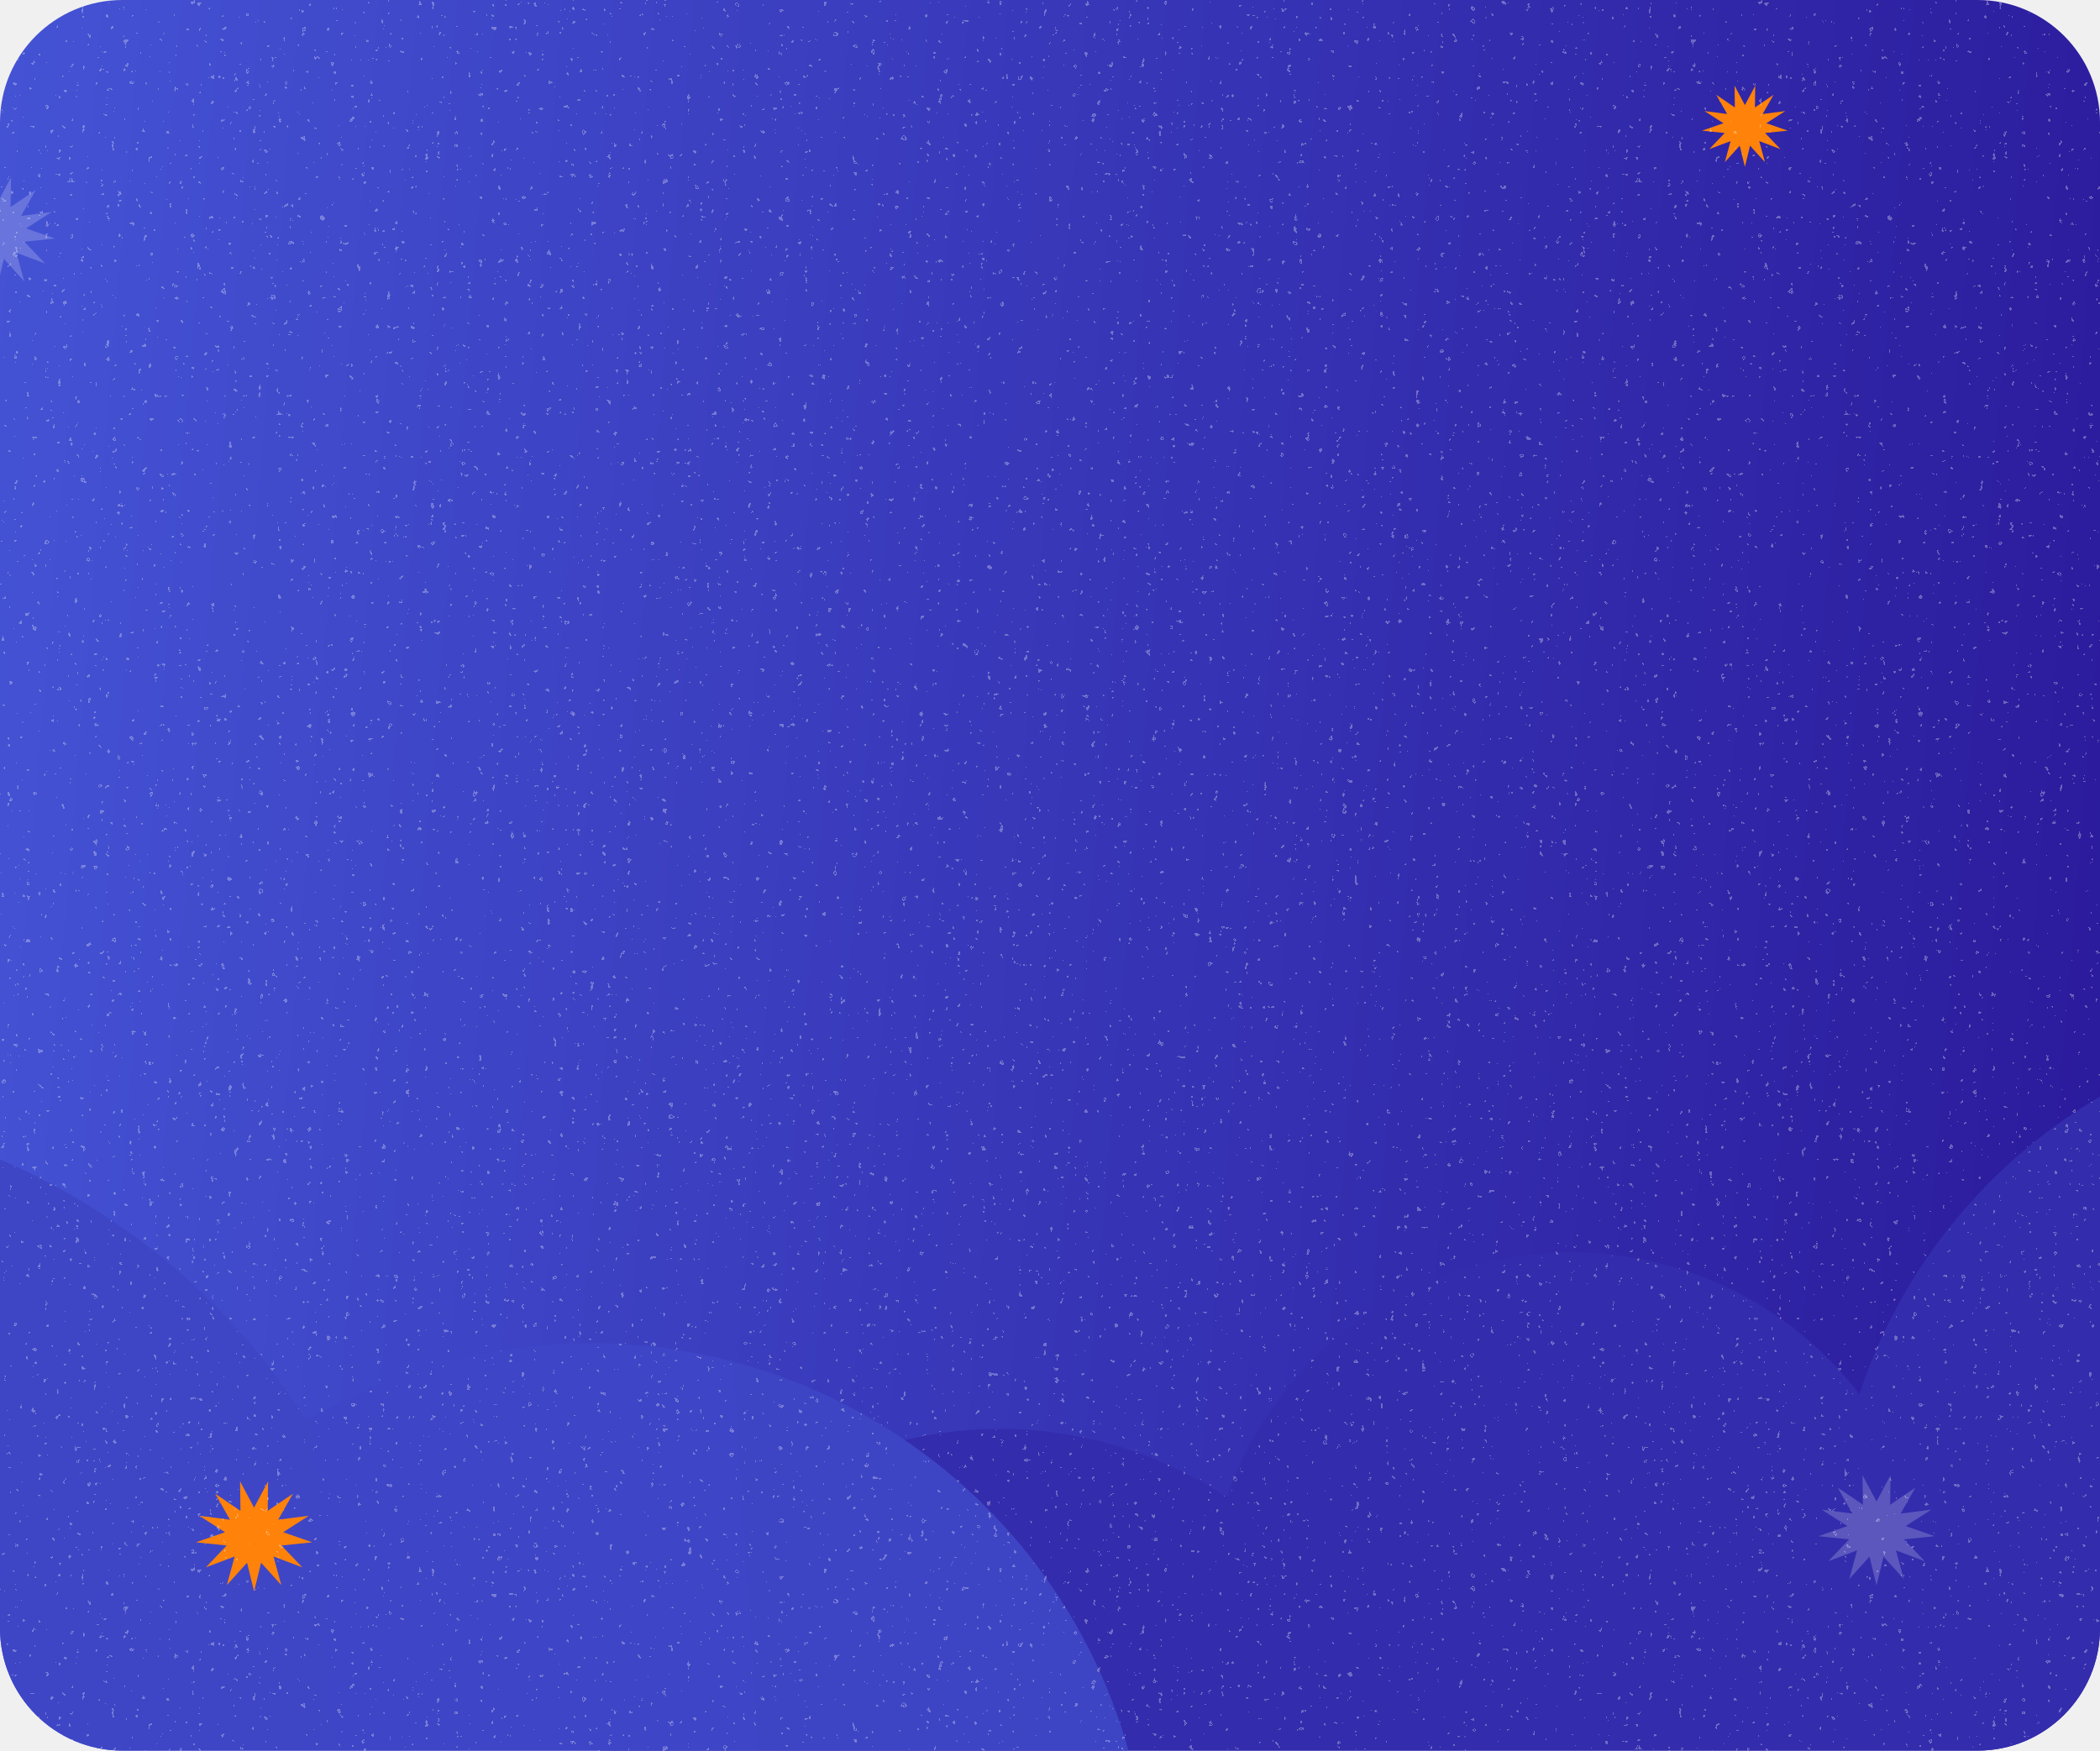
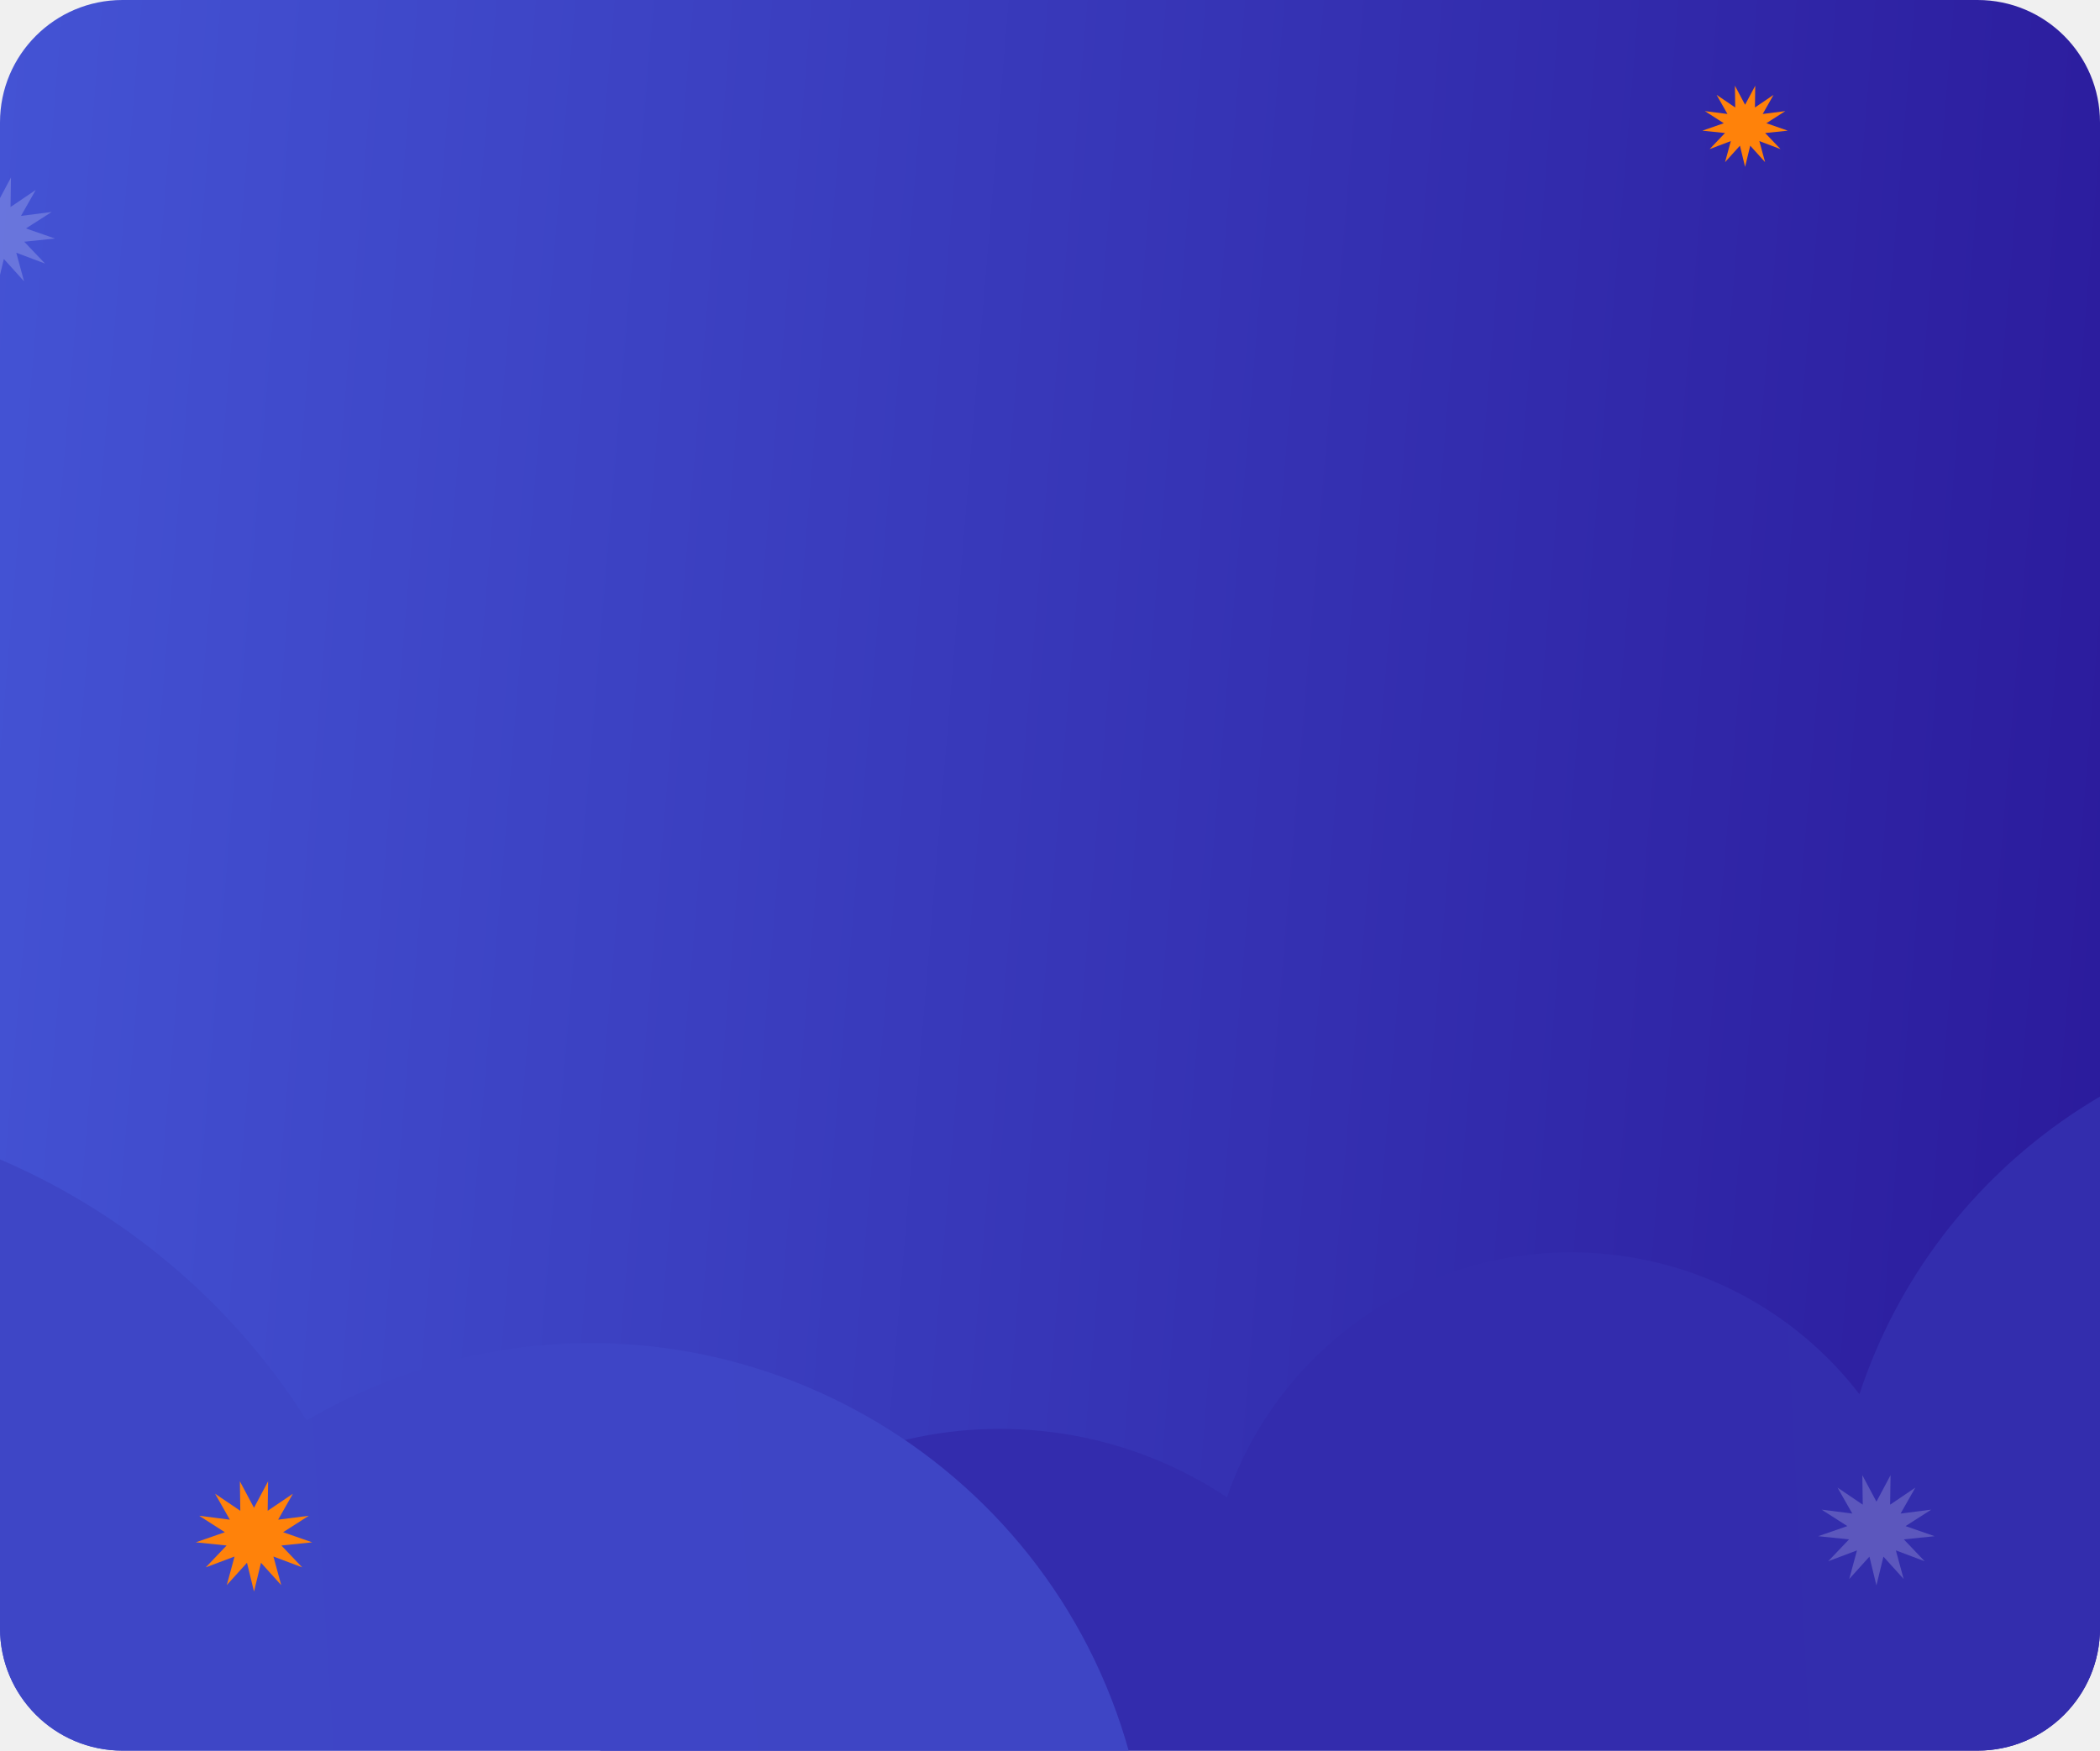
- <svg xmlns="http://www.w3.org/2000/svg" width="343" height="286" fill="none" viewBox="0 0 343 286">
-   <g filter="url(#a)">
-     <g clip-path="url(#b)">
-       <rect width="343" height="286" fill="url(#c)" rx="20" />
-       <path fill="url(#d)" d="M.198 354.638c2.825-36.754 34.955-64.261 71.768-61.446a66.862 66.862 0 0 1 22.46 5.728c.73-.984 1.464-1.966 2.226-2.922.02-.307.023-.608.045-.915 2.823-36.754 34.953-64.261 71.765-61.446a66.611 66.611 0 0 1 31.937 10.99c8.574-24.938 33.182-41.957 60.743-39.849 17.501 1.34 32.648 10.123 42.567 22.999 12.405-37.778 49.376-63.688 90.858-60.514 34.007 2.603 62.031 24.073 74.61 53.34a66.612 66.612 0 0 1 30.909-4.981c36.812 2.816 64.369 34.893 61.549 71.645-.07.9-.169 1.79-.273 2.68a88.794 88.794 0 0 1 21.877-1.029c48.742 3.73 85.232 46.202 81.498 94.863-3.739 48.662-46.281 85.09-95.028 81.36-1.025-.079-2.038-.201-3.053-.312-11.504 16.586-31.263 26.815-52.867 25.164-15.525-1.187-29.171-8.303-38.907-18.94-28.089 23.439-64.99 36.404-104.375 33.388-26.698-2.042-51.134-11.188-71.656-25.394-13.161 18.359-35.329 29.606-59.521 27.755-22.73-1.738-41.918-14.639-52.619-32.899-12.495 9.297-28.27 14.315-45.028 13.032-33.477-2.563-59.29-29.321-61.576-61.789a67.053 67.053 0 0 1-18.363 1.134C24.934 423.467-2.62 391.392.198 354.638Z" />
-       <path fill="url(#e)" d="M74.266 222.173a91.45 91.45 0 0 0-24.18 9.879c-24.8-39.256-72.804-60.089-120.344-48.226-54.865 13.691-89.825 66.112-83.04 120.815a69.452 69.452 0 0 0-20.505 1.983c-37.236 9.291-59.892 46.99-50.606 84.205 9.286 37.215 46.999 59.849 84.235 50.557a69.328 69.328 0 0 0 22.415-10.056c18.786 18.978 46.81 27.856 74.61 20.919 17.85-4.455 32.71-14.72 43.1-28.263 15.535 7.074 33.473 9.155 51.327 4.699 17.133-4.275 31.523-13.898 41.839-26.637a91.451 91.451 0 0 0 25.369-2.66c48.965-12.218 78.761-61.797 66.549-110.733-12.212-48.937-61.804-78.7-110.769-66.482Z" />
-       <path fill="#fff" d="M-.5 33.301 1.79 29l-.066 4.824 4.122-2.793-2.408 4.242 5.01-.644-4.198 2.688L9 38.968l-5.026.519 3.402 3.568-4.703-1.77 1.274 4.669-3.302-3.653L-.5 47l-1.145-4.699-3.302 3.653 1.274-4.669-4.702 1.77 3.401-3.568-5.026-.519 4.75-1.651-4.198-2.688 5.01.644-2.408-4.242 4.123 2.793L-2.79 29l2.29 4.301Z" opacity=".2" />
-       <path fill="#FF820A" d="m285 17.17 1.688-3.17-.049 3.555 3.037-2.058-1.774 3.125 3.691-.474-3.093 1.98 3.5 1.217-3.703.382 2.506 2.63-3.465-1.305.939 3.44-2.433-2.691-.844 3.462-.844-3.462-2.433 2.691.939-3.44-3.465 1.305 2.507-2.63-3.704-.382 3.5-1.217-3.093-1.98 3.692.474-1.775-3.125 3.038 2.058-.05-3.555L285 17.17Z" />
-       <path fill="#fff" d="m306.5 245.301 2.29-4.301-.066 4.824 4.122-2.793-2.408 4.242 5.01-.644-4.198 2.688 4.75 1.651-5.026.519 3.402 3.568-4.703-1.77 1.274 4.669-3.302-3.653L306.5 259l-1.145-4.699-3.302 3.653 1.274-4.669-4.702 1.77 3.401-3.568-5.026-.519 4.75-1.651-4.198-2.688 5.01.644-2.408-4.242 4.123 2.793-.067-4.824 2.29 4.301Z" opacity=".2" />
-       <path fill="#FF820A" d="M41.5 246.301 43.79 242l-.066 4.824 4.122-2.793-2.408 4.242 5.01-.644-4.198 2.688 4.75 1.651-5.026.519 3.402 3.568-4.703-1.77 1.274 4.669-3.302-3.653L41.5 260l-1.145-4.699-3.302 3.653 1.274-4.669-4.703 1.77 3.402-3.568-5.026-.519 4.75-1.651-4.198-2.688 5.01.644-2.408-4.242 4.122 2.793L39.21 242l2.29 4.301Z" />
+ <svg xmlns="http://www.w3.org/2000/svg" id="Layer_1" version="1.1" viewBox="0 0 343 286">
+   <defs>
+     <style>
+       .st0 {
+         fill: none;
+       }
+ 
+       .st1 {
+         fill: url(#linear-gradient2);
+       }
+ 
+       .st2 {
+         fill: url(#linear-gradient1);
+       }
+ 
+       .st3 {
+         fill: url(#linear-gradient);
+       }
+ 
+       .st4 {
+         fill: #ff820a;
+       }
+ 
+       .st5 {
+         clip-path: url(#clippath);
+       }
+ 
+       .st6 {
+         fill: #fff;
+         isolation: isolate;
+         opacity: .2;
+       }
+     </style>
+     <clipPath id="clippath">
+       <rect class="st0" width="343" height="286" rx="20" ry="20" />
+     </clipPath>
+     <linearGradient id="linear-gradient" x1="-42.01" y1="162.89" x2="347.8" y2="130.22" gradientTransform="translate(0 288) scale(1 -1)" gradientUnits="userSpaceOnUse">
+       <stop offset="0" stop-color="#4658d9" />
+       <stop offset="1" stop-color="#2b1b9c" />
+     </linearGradient>
+     <linearGradient id="linear-gradient1" x1="62.52" y1="-65.1" x2="534.66" y2="-40.01" gradientTransform="translate(0 288) scale(1 -1)" gradientUnits="userSpaceOnUse">
+       <stop offset="0" stop-color="#332cad" />
+       <stop offset="1" stop-color="#332dad" />
+     </linearGradient>
+     <linearGradient id="linear-gradient2" x1="194.12" y1="-13.83" x2="-81.98" y2="-31.38" gradientTransform="translate(0 288) scale(1 -1)" gradientUnits="userSpaceOnUse">
+       <stop offset="0" stop-color="#3e45c5" />
+       <stop offset="1" stop-color="#3e46c7" />
+     </linearGradient>
+   </defs>
+   <g class="st5">
+     <g>
+       <rect class="st3" width="343" height="286" rx="20" ry="20" />
+       <path class="st2" d="M.2,354.64c2.83-36.75,34.96-64.26,71.77-61.45,7.76.59,15.36,2.53,22.46,5.73.73-.98,1.46-1.97,2.23-2.92.02-.31.02-.61.04-.92,2.82-36.75,34.95-64.26,71.76-61.45,11.41.86,22.41,4.64,31.94,10.99,8.57-24.94,33.18-41.96,60.74-39.85,17.5,1.34,32.65,10.12,42.57,23,12.4-37.78,49.38-63.69,90.86-60.51,34.01,2.6,62.03,24.07,74.61,53.34,9.76-4.09,20.36-5.8,30.91-4.98,36.81,2.82,64.37,34.89,61.55,71.65-.07.9-.17,1.79-.27,2.68,7.22-1.24,14.57-1.59,21.88-1.03,48.74,3.73,85.23,46.2,81.5,94.86-3.74,48.66-46.28,85.09-95.03,81.36-1.03-.08-2.04-.2-3.05-.31-11.5,16.59-31.26,26.82-52.87,25.16-15.52-1.19-29.17-8.3-38.91-18.94-28.09,23.44-64.99,36.4-104.38,33.39-26.7-2.04-51.13-11.19-71.66-25.39-13.16,18.36-35.33,29.61-59.52,27.76-22.73-1.74-41.92-14.64-52.62-32.9-12.49,9.3-28.27,14.32-45.03,13.03-33.48-2.56-59.29-29.32-61.58-61.79-6.04,1.22-12.22,1.6-18.36,1.13C24.93,423.47-2.62,391.39.2,354.64Z" />
+       <path class="st1" d="M74.27,222.17c-8.49,2.12-16.63,5.45-24.18,9.88-24.8-39.26-72.8-60.09-120.34-48.23-54.86,13.69-89.83,66.11-83.04,120.81-6.9-.36-13.81.31-20.51,1.98-37.24,9.29-59.89,46.99-50.61,84.2s47,59.85,84.24,50.56c8.01-1.99,15.6-5.4,22.42-10.06,18.79,18.98,46.81,27.86,74.61,20.92,17.85-4.45,32.71-14.72,43.1-28.26,15.53,7.07,33.47,9.15,51.33,4.7,17.13-4.27,31.52-13.9,41.84-26.64,8.54.3,17.08-.59,25.37-2.66,48.96-12.22,78.76-61.8,66.55-110.73-12.21-48.94-61.8-78.7-110.77-66.48Z" />
+       <path class="st6" d="M-.5,33.3l2.29-4.3-.07,4.82,4.12-2.79-2.41,4.24,5.01-.64-4.2,2.69,4.75,1.65-5.03.52,3.4,3.57-4.7-1.77,1.27,4.67-3.3-3.65-1.14,4.7-1.14-4.7-3.3,3.65,1.27-4.67-4.7,1.77,3.4-3.57-5.03-.52,4.75-1.65-4.2-2.69,5.01.64-2.41-4.24,4.12,2.79-.07-4.82,2.29,4.3Z" />
+       <path class="st4" d="M285,17.17l1.69-3.17-.05,3.56,3.04-2.06-1.77,3.12,3.69-.47-3.09,1.98,3.5,1.22-3.7.38,2.51,2.63-3.46-1.31.94,3.44-2.43-2.69-.84,3.46-.84-3.46-2.43,2.69.94-3.44-3.46,1.31,2.51-2.63-3.7-.38,3.5-1.22-3.09-1.98,3.69.47-1.77-3.12,3.04,2.06-.05-3.56,1.69,3.17Z" />
+       <path class="st6" d="M306.5,245.3l2.29-4.3-.07,4.82,4.12-2.79-2.41,4.24,5.01-.64-4.2,2.69,4.75,1.65-5.03.52,3.4,3.57-4.7-1.77,1.27,4.67-3.3-3.65-1.15,4.7-1.14-4.7-3.3,3.65,1.27-4.67-4.7,1.77,3.4-3.57-5.03-.52,4.75-1.65-4.2-2.69,5.01.64-2.41-4.24,4.12,2.79-.07-4.82,2.29,4.3h0Z" />
+       <path class="st4" d="M41.5,246.3l2.29-4.3-.07,4.82,4.12-2.79-2.41,4.24,5.01-.64-4.2,2.69,4.75,1.65-5.03.52,3.4,3.57-4.7-1.77,1.27,4.67-3.3-3.65-1.14,4.7-1.15-4.7-3.3,3.65,1.27-4.67-4.7,1.77,3.4-3.57-5.03-.52,4.75-1.65-4.2-2.69,5.01.64-2.41-4.24,4.12,2.79-.07-4.82,2.29,4.3Z" />
    </g>
  </g>
-   <defs>
-     <linearGradient id="c" x1="-27.784" x2="362.025" y1="-44.627" y2="-11.957" gradientUnits="userSpaceOnUse">
-       <stop stop-color="#4658D9" />
-       <stop offset="1" stop-color="#2B1B9C" />
-     </linearGradient>
-     <linearGradient id="d" x1="60.5" x2="532.631" y1="315" y2="289.913" gradientUnits="userSpaceOnUse">
-       <stop stop-color="#332CAD" />
-       <stop offset="1" stop-color="#332DAD" />
-     </linearGradient>
-     <linearGradient id="e" x1="190.988" x2="-85.109" y1="252.622" y2="270.167" gradientUnits="userSpaceOnUse">
-       <stop stop-color="#3E45C5" />
-       <stop offset="1" stop-color="#3E46C7" />
-     </linearGradient>
-     <clipPath id="b">
-       <rect width="343" height="286" fill="#fff" rx="20" />
-     </clipPath>
-     <filter id="a" width="343" height="286" x="0" y="0" color-interpolation-filters="sRGB" filterUnits="userSpaceOnUse">
-       <feFlood flood-opacity="0" result="BackgroundImageFix" />
-       <feBlend in="SourceGraphic" in2="BackgroundImageFix" result="shape" />
-       <feTurbulence baseFrequency="1 1" numOctaves="3" result="noise" seed="6859" stitchTiles="stitch" type="fractalNoise" />
-       <feColorMatrix in="noise" result="alphaNoise" type="luminanceToAlpha" />
-       <feComponentTransfer in="alphaNoise" result="coloredNoise1">
-         <feFuncA tableValues="0 0 0 0 0 0 0 0 0 0 0 0 0 0 0 0 0 0 0 0 0 1 1 1 1 1 1 1 1 1 0 0 0 0 0 0 0 0 0 0 0 0 0 0 0 0 0 0 0 0 0 0 0 0 0 0 0 0 0 0 0 0 0 0 0 0 0 0 0 0 0 0 0 0 0 0 0 0 0 0 0 0 0 0 0 0 0 0 0 0 0 0 0 0 0 0 0 0 0 0" type="discrete" />
-       </feComponentTransfer>
-       <feComposite in="coloredNoise1" in2="shape" operator="in" result="noise1Clipped" />
-       <feFlood flood-color="rgba(255, 255, 255, 0.3)" result="color1Flood" />
-       <feComposite in="color1Flood" in2="noise1Clipped" operator="in" result="color1" />
-       <feMerge result="effect1_noise_193_1567">
-         <feMergeNode in="shape" />
-         <feMergeNode in="color1" />
-       </feMerge>
-     </filter>
-   </defs>
</svg>
